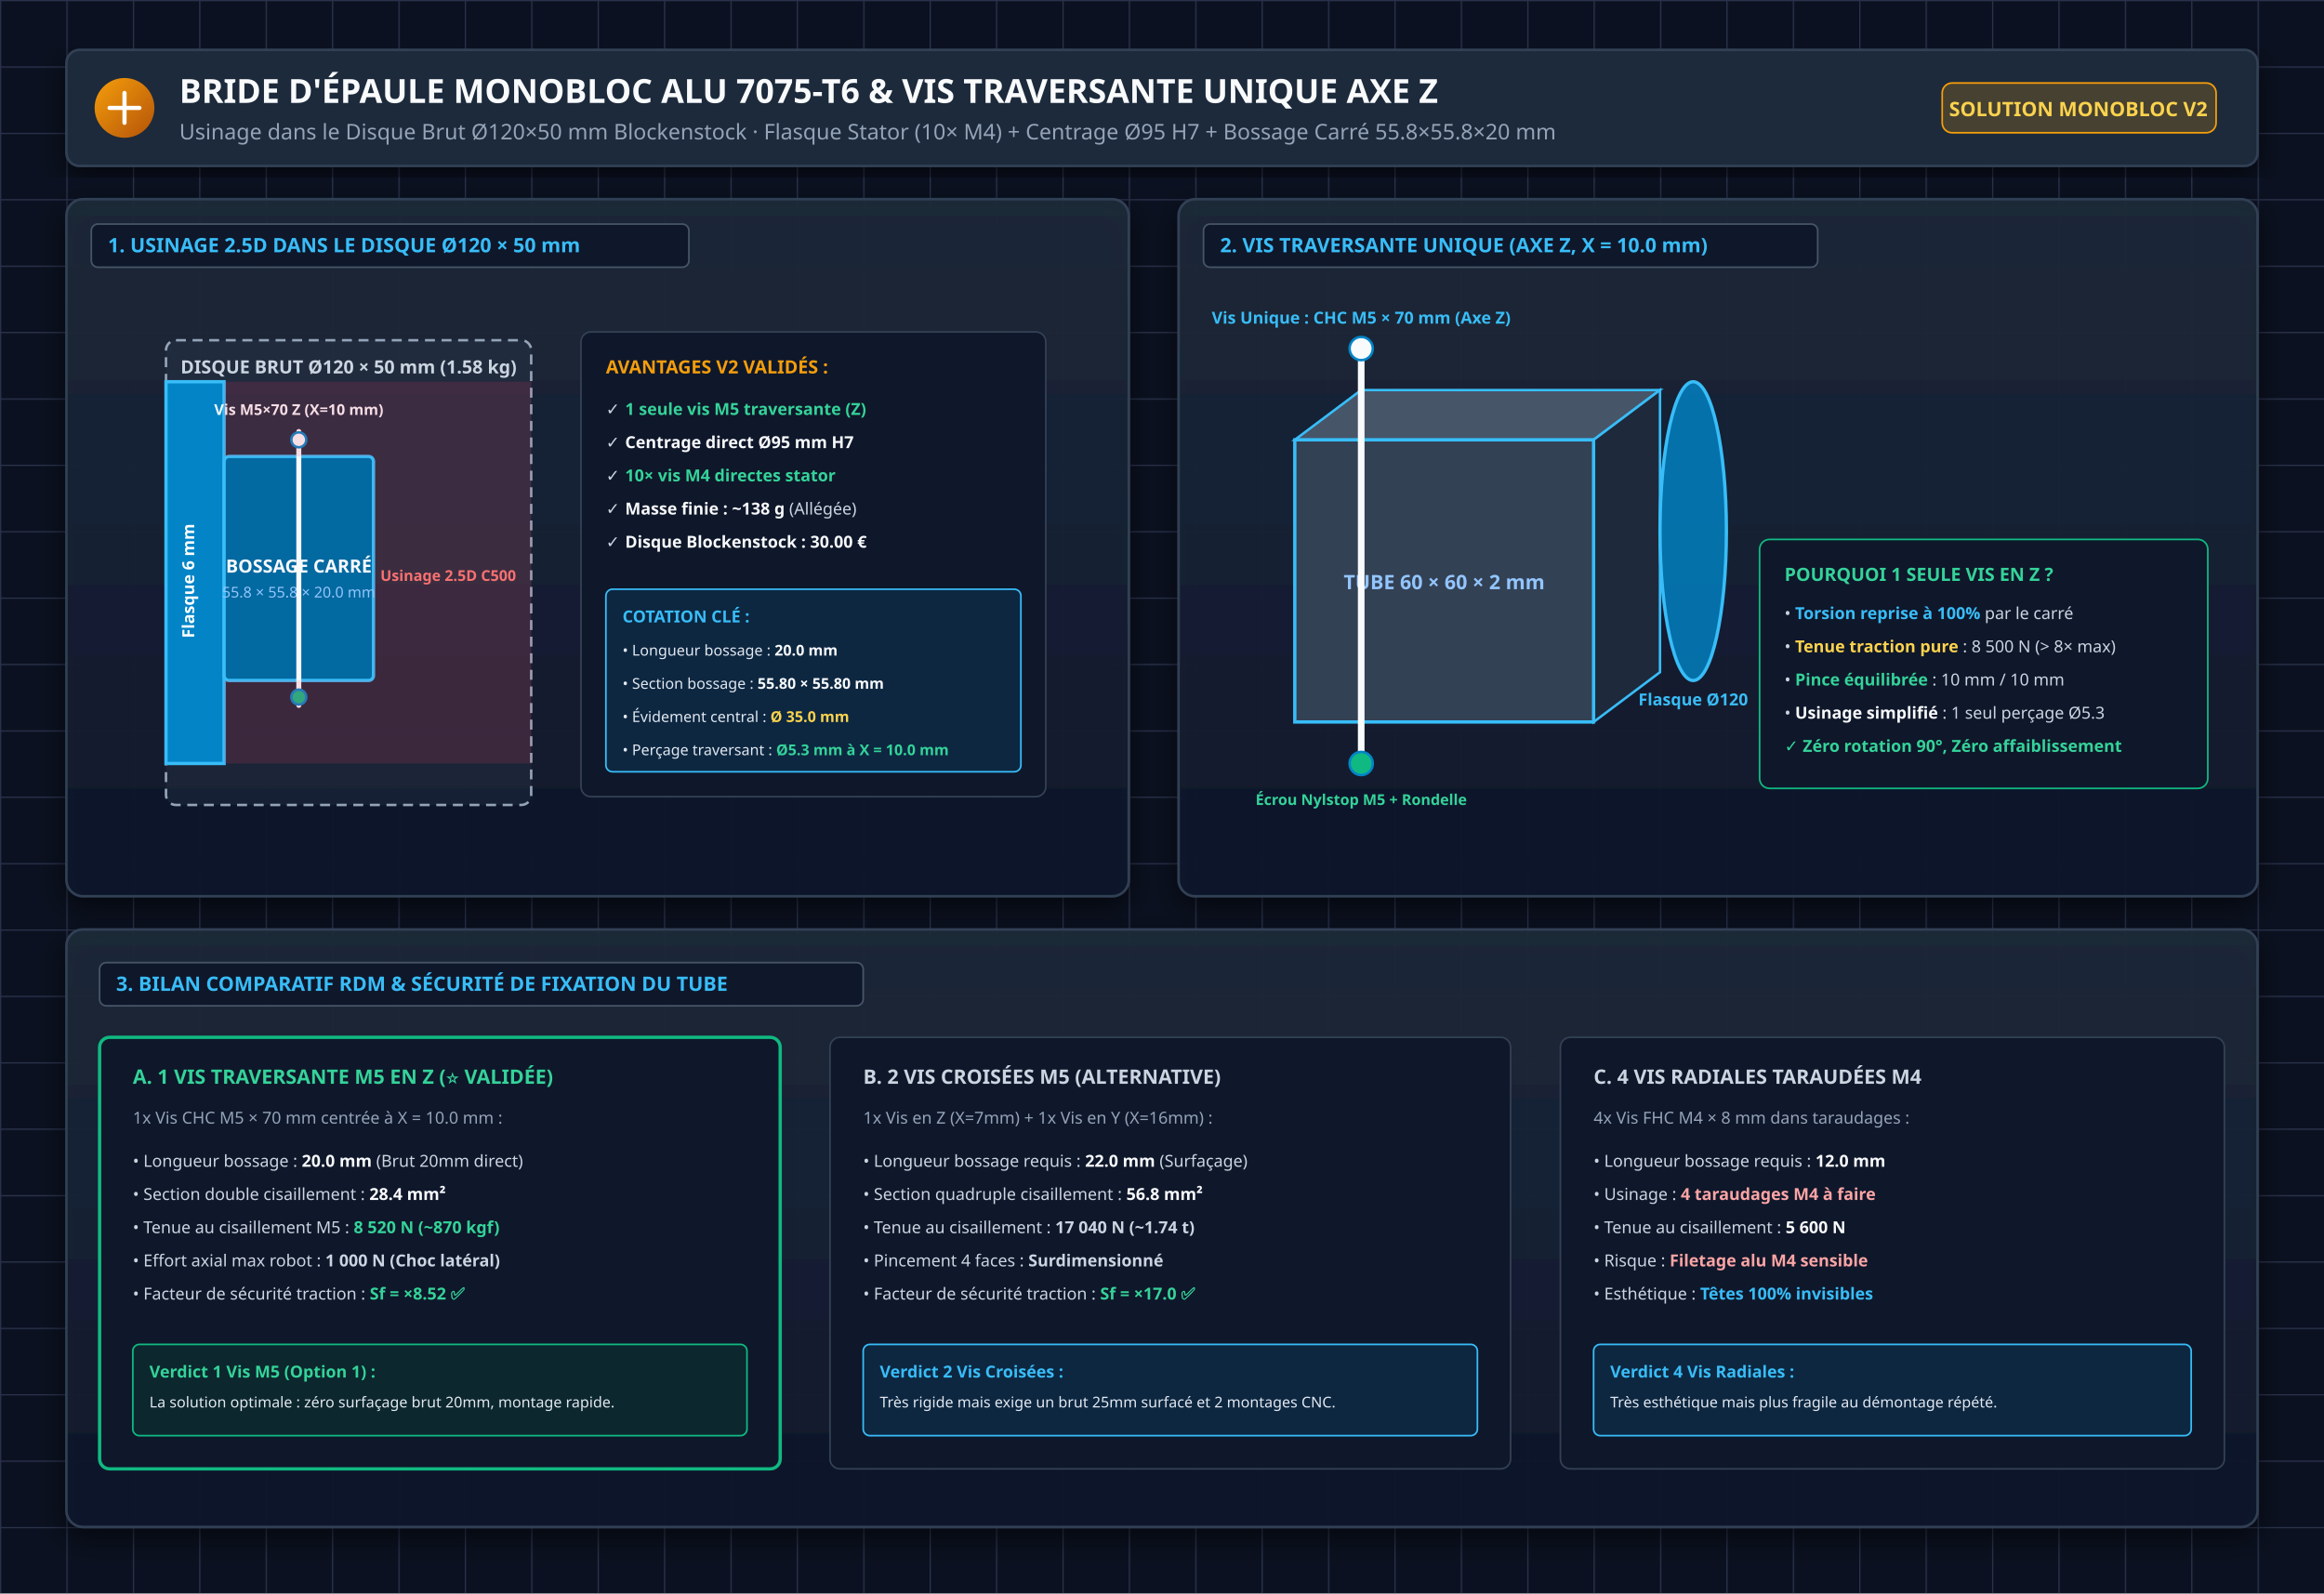
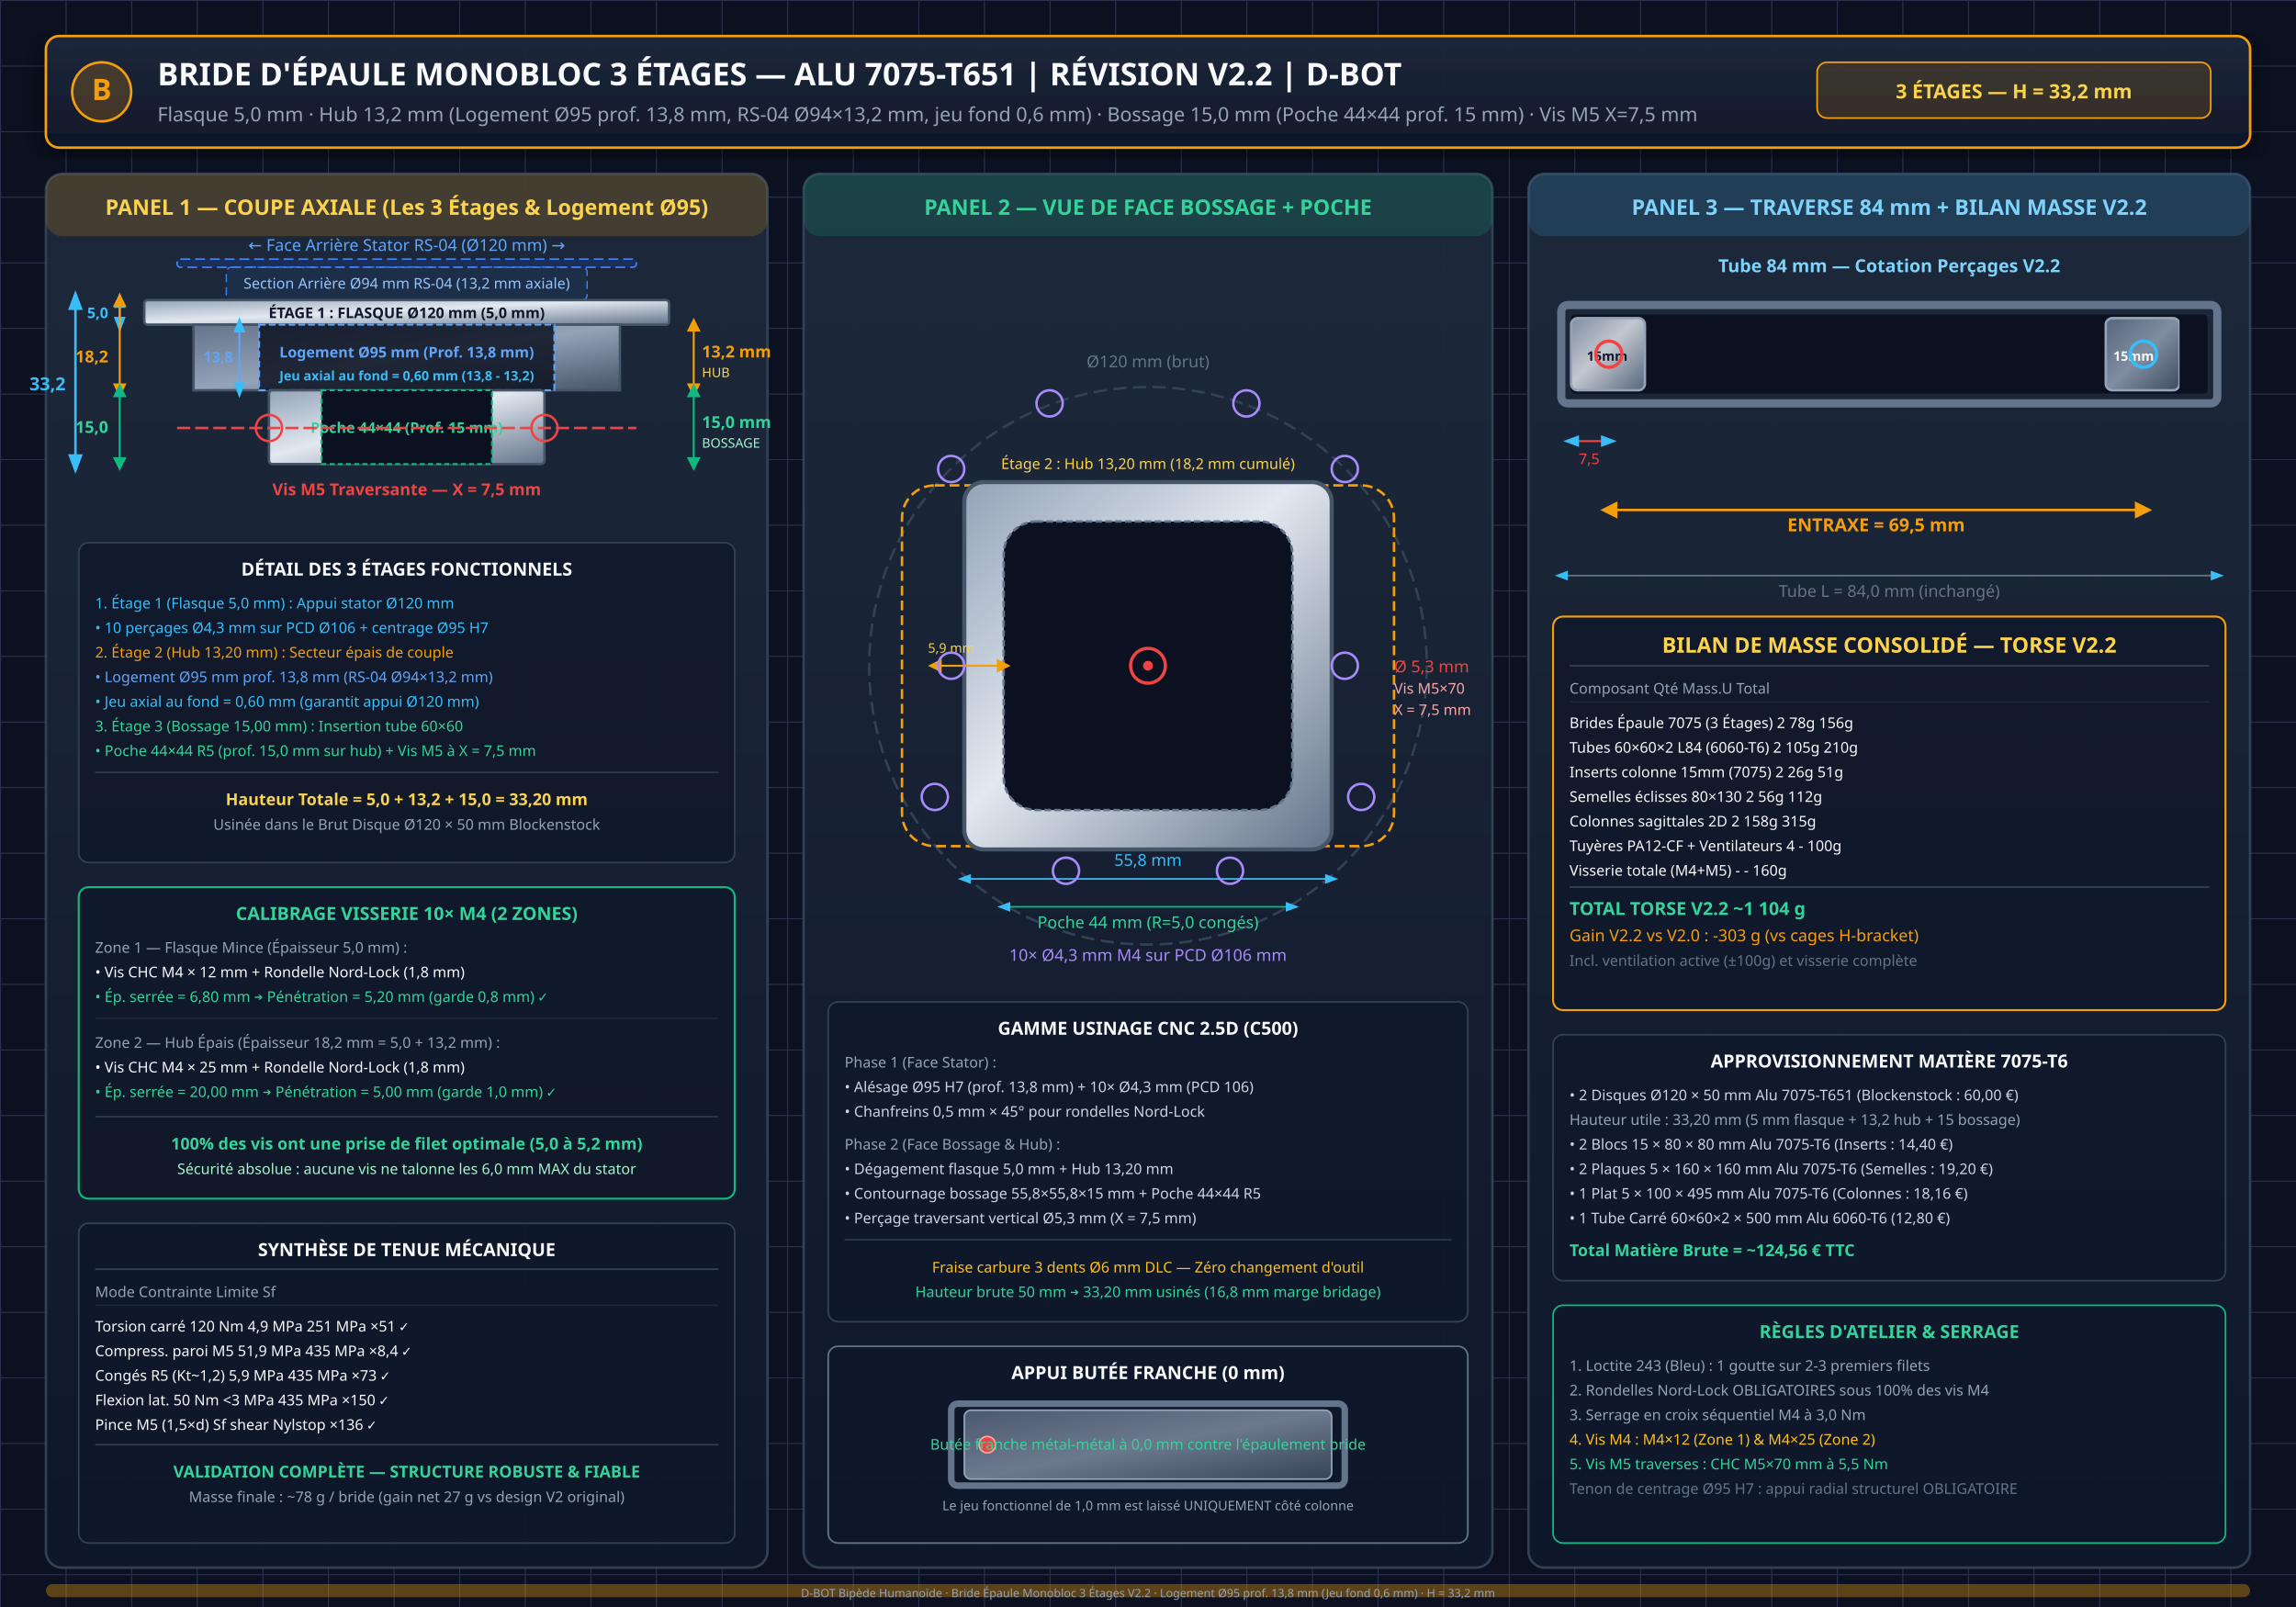
- <svg xmlns="http://www.w3.org/2000/svg" viewBox="0 0 1400 960" width="100%" height="100%">
+ <svg xmlns="http://www.w3.org/2000/svg" viewBox="0 0 1400 980" width="100%" height="100%">
  <defs>
-     <pattern id="grid-pattern-monobloc" width="40" height="40" patternUnits="userSpaceOnUse">
-       <path d="M 40 0 L 0 0 0 40" fill="none" stroke="#1e293b" stroke-width="1" />
-       <path d="M 200 0 L 0 0 0 200" fill="none" stroke="#2a324b" stroke-width="1.5" />
+     <pattern id="grid-bg-bride" width="40" height="40" patternUnits="userSpaceOnUse">
+       <path d="M 40 0 L 0 0 0 40" fill="none" stroke="#1e293b" stroke-width="0.8" />
+       <path d="M 200 0 L 0 0 0 200" fill="none" stroke="#2a324b" stroke-width="1.2" />
    </pattern>
-     <linearGradient id="grad-sky-m" x1="0%" y1="0%" x2="100%" y2="100%">
-       <stop offset="0%" stop-color="#38bdf8" />
-       <stop offset="100%" stop-color="#0284c7" />
-     </linearGradient>
-     <linearGradient id="grad-amber-m" x1="0%" y1="0%" x2="100%" y2="100%">
-       <stop offset="0%" stop-color="#f59e0b" />
-       <stop offset="100%" stop-color="#b45309" />
-     </linearGradient>
-     <linearGradient id="grad-emerald-m" x1="0%" y1="0%" x2="100%" y2="100%">
-       <stop offset="0%" stop-color="#10b981" />
-       <stop offset="100%" stop-color="#047857" />
-     </linearGradient>
-     <linearGradient id="grad-rose-m" x1="0%" y1="0%" x2="100%" y2="100%">
-       <stop offset="0%" stop-color="#f43f5e" />
-       <stop offset="100%" stop-color="#be123c" />
-     </linearGradient>
-     <linearGradient id="grad-card-m" x1="0%" y1="0%" x2="0%" y2="100%">
-       <stop offset="0%" stop-color="#1e293b" stop-opacity="0.95" />
-       <stop offset="100%" stop-color="#0f172a" stop-opacity="0.95" />
-     </linearGradient>
-     <linearGradient id="grad-alu7075" x1="0%" y1="0%" x2="100%" y2="0%">
+     <linearGradient id="alu7075-bride" x1="0%" y1="0%" x2="100%" y2="100%">
      <stop offset="0%" stop-color="#94a3b8" />
-       <stop offset="50%" stop-color="#cbd5e1" />
+       <stop offset="45%" stop-color="#e2e8f0" />
      <stop offset="100%" stop-color="#64748b" />
    </linearGradient>
-     <filter id="drop-shadow-monobloc" x="-10%" y="-10%" width="120%" height="120%">
-       <feDropShadow dx="0" dy="6" stdDeviation="8" flood-color="#000000" flood-opacity="0.6" />
+     <linearGradient id="alu7075-dark" x1="0%" y1="0%" x2="100%" y2="100%">
+       <stop offset="0%" stop-color="#64748b" />
+       <stop offset="50%" stop-color="#94a3b8" />
+       <stop offset="100%" stop-color="#475569" />
+     </linearGradient>
+     <linearGradient id="card-grad" x1="0%" y1="0%" x2="0%" y2="100%">
+       <stop offset="0%" stop-color="#1e293b" stop-opacity="0.97" />
+       <stop offset="100%" stop-color="#0f172a" stop-opacity="0.97" />
+     </linearGradient>
+     <filter id="shadow-bride">
+       <feDropShadow dx="0" dy="4" stdDeviation="8" flood-color="#000" flood-opacity="0.6" />
    </filter>
+     <marker id="arr-bride" markerWidth="8" markerHeight="8" refX="4" refY="3" orient="auto">
+       <path d="M0,0 L8,3 L0,6 Z" fill="#38bdf8" />
+     </marker>
+     <marker id="arr-bride-rev" markerWidth="8" markerHeight="8" refX="4" refY="3" orient="auto-start-reverse">
+       <path d="M0,0 L8,3 L0,6 Z" fill="#38bdf8" />
+     </marker>
+     <marker id="arr-r" markerWidth="7" markerHeight="7" refX="3.5" refY="3.5" orient="auto">
+       <path d="M0,0 L7,3.5 L0,7 Z" fill="#f59e0b" />
+     </marker>
+     <marker id="arr-r-rev" markerWidth="7" markerHeight="7" refX="3.5" refY="3.5" orient="auto-start-reverse">
+       <path d="M0,0 L7,3.5 L0,7 Z" fill="#f59e0b" />
+     </marker>
+     <marker id="arr-g" markerWidth="7" markerHeight="7" refX="3.5" refY="3.5" orient="auto">
+       <path d="M0,0 L7,3.5 L0,7 Z" fill="#10b981" />
+     </marker>
+     <marker id="arr-g-rev" markerWidth="7" markerHeight="7" refX="3.5" refY="3.5" orient="auto-start-reverse">
+       <path d="M0,0 L7,3.5 L0,7 Z" fill="#10b981" />
+     </marker>
  </defs>
-   <rect width="1400" height="960" fill="#0b1120" />
-   <rect width="1400" height="960" fill="url(#grid-pattern-monobloc)" />
-   <g transform="translate(40, 30)">
-     <rect width="1320" height="70" rx="8" fill="#1e293b" stroke="#334155" stroke-width="1.5" filter="url(#drop-shadow-monobloc)" />
-     <circle cx="35" cy="35" r="18" fill="url(#grad-amber-m)" />
-     <path d="M 26 35 L 44 35 M 35 26 L 35 44" stroke="#ffffff" stroke-width="2.5" stroke-linecap="round" />
-     <text x="68" y="32" font-family="'Segoe UI', sans-serif" font-size="20" font-weight="700" fill="#f8fafc">
-       BRIDE D'ÉPAULE MONOBLOC ALU 7075-T6 &amp; VIS TRAVERSANTE UNIQUE AXE Z
-     </text>
-     <text x="68" y="54" font-family="'Segoe UI', sans-serif" font-size="13" font-weight="500" fill="#94a3b8">
-       Usinage dans le Disque Brut Ø120×50 mm Blockenstock · Flasque Stator (10× M4) + Centrage Ø95 H7 + Bossage Carré 55.8×55.8×20 mm
-     </text>
-     <rect x="1130" y="20" width="165" height="30" rx="6" fill="#f59e0b" fill-opacity="0.2" stroke="#f59e0b" stroke-width="1" />
-     <text x="1212" y="40" text-anchor="middle" font-family="'Segoe UI', sans-serif" font-size="12" font-weight="700" fill="#fcd34d">
-       SOLUTION MONOBLOC V2
-     </text>
-   </g>
-   <g transform="translate(40, 120)">
-     <rect width="640" height="420" rx="10" fill="url(#grad-card-m)" stroke="#334155" stroke-width="1.5" filter="url(#drop-shadow-monobloc)" />
-     <rect x="15" y="15" width="360" height="26" rx="4" fill="#0f172a" stroke="#475569" stroke-width="1" />
-     <text x="25" y="32" font-family="'Segoe UI', sans-serif" font-size="12" font-weight="700" fill="#38bdf8">
-       1. USINAGE 2.5D DANS LE DISQUE Ø120 × 50 mm
-     </text>
-     <g transform="translate(30, 60)">
-       <rect x="30" y="25" width="220" height="280" rx="6" fill="#334155" fill-opacity="0.25" stroke="#94a3b8" stroke-width="1.5" stroke-dasharray="6,4" />
-       <text x="140" y="45" text-anchor="middle" font-family="'Segoe UI', sans-serif" font-size="11" font-weight="700" fill="#cbd5e1">DISQUE BRUT Ø120 × 50 mm (1.58 kg)</text>
-       <path d="M 30 50 L 65 50 L 65 280 L 30 280 Z" fill="#0284c7" stroke="#38bdf8" stroke-width="2" />
-       <text x="47" y="170" text-anchor="middle" font-family="'Segoe UI', sans-serif" font-size="10" font-weight="700" fill="#ffffff" transform="rotate(-90,47,170)">Flasque 6 mm</text>
-       <rect x="65" y="95" width="90" height="135" rx="3" fill="#0369a1" stroke="#38bdf8" stroke-width="2" />
-       <text x="110" y="165" text-anchor="middle" font-family="'Segoe UI', sans-serif" font-size="11" font-weight="700" fill="#f8fafc">BOSSAGE CARRÉ</text>
-       <text x="110" y="180" text-anchor="middle" font-family="'Segoe UI', sans-serif" font-size="9" fill="#93c5fd">55.8 × 55.8 × 20.0 mm</text>
-       <line x1="110" y1="80" x2="110" y2="245" stroke="#f8fafc" stroke-width="3" stroke-linecap="round" />
-       <circle cx="110" cy="85" r="4.5" fill="#f8fafc" stroke="#0284c7" stroke-width="1.5" />
-       <circle cx="110" cy="240" r="4.5" fill="#10b981" stroke="#0284c7" stroke-width="1.5" />
-       <text x="110" y="70" text-anchor="middle" font-family="'Segoe UI', sans-serif" font-size="9" font-weight="700" fill="#f8fafc">Vis M5×70 Z (X=10 mm)</text>
-       <rect x="65" y="50" width="185" height="45" fill="#f43f5e" fill-opacity="0.15" />
-       <rect x="65" y="230" width="185" height="50" fill="#f43f5e" fill-opacity="0.15" />
-       <rect x="155" y="95" width="95" height="135" fill="#f43f5e" fill-opacity="0.15" />
-       <text x="200" y="170" text-anchor="middle" font-family="'Segoe UI', sans-serif" font-size="9" font-weight="700" fill="#f87171">Usinage 2.5D C500</text>
-       <g transform="translate(280, 20)">
-         <rect width="280" height="280" rx="6" fill="#0f172a" stroke="#334155" stroke-width="1" />
-         <text x="15" y="25" font-family="'Segoe UI', sans-serif" font-size="11" font-weight="700" fill="#f59e0b">AVANTAGES V2 VALIDÉS :</text>
-         <text x="15" y="50" font-family="'Segoe UI', sans-serif" font-size="10" fill="#cbd5e1">✓ <tspan font-weight="700" fill="#34d399">1 seule vis M5 traversante (Z)</tspan>
-         </text>
-         <text x="15" y="70" font-family="'Segoe UI', sans-serif" font-size="10" fill="#cbd5e1">✓ <tspan font-weight="700" fill="#f8fafc">Centrage direct Ø95 mm H7</tspan>
-         </text>
-         <text x="15" y="90" font-family="'Segoe UI', sans-serif" font-size="10" fill="#cbd5e1">✓ <tspan font-weight="700" fill="#34d399">10× vis M4 directes stator</tspan>
-         </text>
-         <text x="15" y="110" font-family="'Segoe UI', sans-serif" font-size="10" fill="#cbd5e1">✓ <tspan font-weight="700" fill="#f8fafc">Masse finie : ~138 g</tspan> (Allégée)</text>
-         <text x="15" y="130" font-family="'Segoe UI', sans-serif" font-size="10" fill="#cbd5e1">✓ <tspan font-weight="700" fill="#f8fafc">Disque Blockenstock : 30.00 €</tspan>
-         </text>
-         <rect x="15" y="155" width="250" height="110" rx="4" fill="#0284c7" fill-opacity="0.15" stroke="#38bdf8" stroke-width="1" />
-         <text x="25" y="175" font-family="'Segoe UI', sans-serif" font-size="10" font-weight="700" fill="#38bdf8">COTATION CLÉ :</text>
-         <text x="25" y="195" font-family="'Segoe UI', sans-serif" font-size="9" fill="#e2e8f0">• Longueur bossage : <tspan font-weight="700" fill="#f8fafc">20.0 mm</tspan>
-         </text>
-         <text x="25" y="215" font-family="'Segoe UI', sans-serif" font-size="9" fill="#e2e8f0">• Section bossage : <tspan font-weight="700" fill="#f8fafc">55.80 × 55.80 mm</tspan>
-         </text>
-         <text x="25" y="235" font-family="'Segoe UI', sans-serif" font-size="9" fill="#e2e8f0">• Évidement central : <tspan font-weight="700" fill="#fcd34d">Ø 35.0 mm</tspan>
-         </text>
-         <text x="25" y="255" font-family="'Segoe UI', sans-serif" font-size="9" fill="#e2e8f0">• Perçage traversant : <tspan font-weight="700" fill="#34d399">Ø5.3 mm à X = 10.0 mm</tspan>
-         </text>
-       </g>
+   <rect width="1400" height="980" fill="#0b1120" />
+   <rect width="1400" height="980" fill="url(#grid-bg-bride)" />
+   <g transform="translate(28,22)">
+     <rect width="1344" height="68" rx="8" fill="url(#card-grad)" stroke="#f59e0b" stroke-width="1.5" filter="url(#shadow-bride)" />
+     <circle cx="34" cy="34" r="18" fill="#f59e0b" fill-opacity="0.2" stroke="#f59e0b" stroke-width="1.5" />
+     <text x="34" y="39" text-anchor="middle" font-family="'Segoe UI', monospace" font-size="18" font-weight="900" fill="#f59e0b">B</text>
+     <text x="68" y="30" font-family="'Segoe UI', sans-serif" font-size="19" font-weight="700" fill="#f8fafc">BRIDE D'ÉPAULE MONOBLOC 3 ÉTAGES — ALU 7075-T651 | RÉVISION V2.2 | D-BOT</text>
+     <text x="68" y="52" font-family="'Segoe UI', sans-serif" font-size="12" fill="#94a3b8">Flasque 5,0 mm · Hub 13,2 mm (Logement Ø95 prof. 13,8 mm, RS-04 Ø94×13,2 mm, jeu fond 0,6 mm) · Bossage 15,0 mm (Poche 44×44 prof. 15 mm) · Vis M5 X=7,5 mm</text>
+     <rect x="1080" y="16" width="240" height="34" rx="6" fill="#f59e0b" fill-opacity="0.15" stroke="#f59e0b" stroke-width="1" />
+     <text x="1200" y="38" text-anchor="middle" font-family="'Segoe UI', sans-serif" font-size="12" font-weight="700" fill="#fcd34d">3 ÉTAGES — H = 33,2 mm</text>
+   </g>
+   <g transform="translate(28,106)">
+     <rect width="440" height="850" rx="10" fill="url(#card-grad)" stroke="#334155" stroke-width="1.5" />
+     <rect x="0" y="0" width="440" height="38" rx="10" fill="#f59e0b" fill-opacity="0.18" stroke="none" />
+     <text x="220" y="25" text-anchor="middle" font-family="'Segoe UI', sans-serif" font-size="13" font-weight="700" fill="#fcd34d">PANEL 1 — COUPE AXIALE (Les 3 Étages &amp; Logement Ø95)</text>
+     <rect x="80" y="52" width="280" height="5" rx="2" fill="#1e40af" fill-opacity="0.25" stroke="#3b82f6" stroke-width="1" stroke-dasharray="6,3" />
+     <text x="220" y="47" text-anchor="middle" font-family="'Segoe UI', sans-serif" font-size="10" fill="#60a5fa">← Face Arrière Stator RS-04 (Ø120 mm) →</text>
+     <rect x="110" y="57" width="220" height="20" rx="3" fill="#1e3a5f" fill-opacity="0.4" stroke="#3b82f6" stroke-width="0.8" stroke-dasharray="5,3" />
+     <text x="220" y="70" text-anchor="middle" font-family="'Segoe UI', sans-serif" font-size="9" fill="#93c5fd">Section Arrière Ø94 mm RS-04 (13,2 mm axiale)</text>
+     <rect x="60" y="77" width="320" height="15" rx="2" fill="url(#alu7075-bride)" stroke="#475569" stroke-width="1.5" />
+     <text x="220" y="88" text-anchor="middle" font-family="'Segoe UI', monospace" font-size="9" font-weight="700" fill="#0f172a">ÉTAGE 1 : FLASQUE Ø120 mm (5,0 mm)</text>
+     <rect x="90" y="92" width="260" height="40" rx="0" fill="url(#alu7075-dark)" stroke="#475569" stroke-width="1.5" />
+     <rect x="130" y="92" width="180" height="40" fill="#0b1120" fill-opacity="0.85" stroke="#60a5fa" stroke-width="1.2" stroke-dasharray="4,2" />
+     <text x="220" y="112" text-anchor="middle" font-family="'Segoe UI', monospace" font-size="9" font-weight="700" fill="#60a5fa">Logement Ø95 mm (Prof. 13,8 mm)</text>
+     <text x="220" y="126" text-anchor="middle" font-family="'Segoe UI', monospace" font-size="8" font-weight="700" fill="#38bdf8">Jeu axial au fond = 0,60 mm (13,8 - 13,2)</text>
+     <rect x="136" y="132" width="168" height="45" rx="2" fill="url(#alu7075-bride)" stroke="#475569" stroke-width="1.5" />
+     <rect x="168" y="132" width="104" height="45" rx="0" fill="#0b1120" stroke="#10b981" stroke-width="1.2" stroke-dasharray="3,2" />
+     <text x="220" y="158" text-anchor="middle" font-family="'Segoe UI', monospace" font-size="9" font-weight="700" fill="#34d399">Poche 44×44 (Prof. 15 mm)</text>
+     <line x1="80" y1="155" x2="360" y2="155" stroke="#ef4444" stroke-width="1.5" stroke-dasharray="8,3" />
+     <circle cx="136" cy="155" r="8" fill="none" stroke="#ef4444" stroke-width="1.5" />
+     <circle cx="304" cy="155" r="8" fill="none" stroke="#ef4444" stroke-width="1.5" />
+     <text x="220" y="196" text-anchor="middle" font-family="'Segoe UI', monospace" font-size="10" font-weight="700" fill="#ef4444">Vis M5 Traversante — X = 7,5 mm</text>
+     <line x1="45" y1="77" x2="45" y2="92" stroke="#38bdf8" stroke-width="1.2" marker-start="url(#arr-bride-rev)" marker-end="url(#arr-bride)" />
+     <text x="38" y="88" text-anchor="end" font-family="'Segoe UI', monospace" font-size="9" font-weight="700" fill="#38bdf8">5,0</text>
+     <line x1="118" y1="92" x2="118" y2="132" stroke="#60a5fa" stroke-width="1.2" marker-start="url(#arr-bride-rev)" marker-end="url(#arr-bride)" />
+     <text x="114" y="115" text-anchor="end" font-family="'Segoe UI', monospace" font-size="9" font-weight="700" fill="#60a5fa">13,8</text>
+     <line x1="45" y1="77" x2="45" y2="132" stroke="#f59e0b" stroke-width="1.2" marker-start="url(#arr-r-rev)" marker-end="url(#arr-r)" />
+     <text x="38" y="115" text-anchor="end" font-family="'Segoe UI', monospace" font-size="10" font-weight="700" fill="#f59e0b">18,2</text>
+     <line x1="45" y1="132" x2="45" y2="177" stroke="#10b981" stroke-width="1.2" marker-start="url(#arr-g-rev)" marker-end="url(#arr-g)" />
+     <text x="38" y="158" text-anchor="end" font-family="'Segoe UI', monospace" font-size="10" font-weight="700" fill="#34d399">15,0</text>
+     <line x1="18" y1="77" x2="18" y2="177" stroke="#38bdf8" stroke-width="1.5" marker-start="url(#arr-bride-rev)" marker-end="url(#arr-bride)" />
+     <text x="12" y="132" text-anchor="end" font-family="'Segoe UI', monospace" font-size="11" font-weight="900" fill="#38bdf8">33,2</text>
+     <line x1="395" y1="92" x2="395" y2="132" stroke="#f59e0b" stroke-width="1.2" marker-start="url(#arr-r-rev)" marker-end="url(#arr-r)" />
+     <text x="400" y="112" font-family="'Segoe UI', monospace" font-size="10" font-weight="700" fill="#f59e0b">13,2 mm</text>
+     <text x="400" y="124" font-family="'Segoe UI', monospace" font-size="8" fill="#fcd34d">HUB</text>
+     <line x1="395" y1="132" x2="395" y2="177" stroke="#10b981" stroke-width="1.2" marker-start="url(#arr-g-rev)" marker-end="url(#arr-g)" />
+     <text x="400" y="155" font-family="'Segoe UI', monospace" font-size="10" font-weight="700" fill="#34d399">15,0 mm</text>
+     <text x="400" y="167" font-family="'Segoe UI', monospace" font-size="8" fill="#a7f3d0">BOSSAGE</text>
+     <rect x="20" y="225" width="400" height="195" rx="6" fill="#0f172a" fill-opacity="0.8" stroke="#334155" stroke-width="1" />
+     <text x="220" y="245" text-anchor="middle" font-family="'Segoe UI', sans-serif" font-size="11" font-weight="700" fill="#f8fafc">DÉTAIL DES 3 ÉTAGES FONCTIONNELS</text>
+     <text x="30" y="265" font-family="'Segoe UI', monospace" font-size="9" fill="#38bdf8">1. Étage 1 (Flasque 5,0 mm) : Appui stator Ø120 mm</text>
+     <text x="30" y="280" font-family="'Segoe UI', monospace" font-size="9" fill="#38bdf8">   • 10 perçages Ø4,3 mm sur PCD Ø106 + centrage Ø95 H7</text>
+     <text x="30" y="295" font-family="'Segoe UI', monospace" font-size="9" fill="#f59e0b">2. Étage 2 (Hub 13,20 mm)  : Secteur épais de couple</text>
+     <text x="30" y="310" font-family="'Segoe UI', monospace" font-size="9" fill="#60a5fa">   • Logement Ø95 mm prof. 13,8 mm (RS-04 Ø94×13,2 mm)</text>
+     <text x="30" y="325" font-family="'Segoe UI', monospace" font-size="9" fill="#38bdf8">   • Jeu axial au fond = 0,60 mm (garantit appui Ø120 mm)</text>
+     <text x="30" y="340" font-family="'Segoe UI', monospace" font-size="9" fill="#34d399">3. Étage 3 (Bossage 15,00 mm) : Insertion tube 60×60</text>
+     <text x="30" y="355" font-family="'Segoe UI', monospace" font-size="9" fill="#34d399">   • Poche 44×44 R5 (prof. 15,0 mm sur hub) + Vis M5 à X = 7,5 mm</text>
+     <line x1="30" y1="365" x2="410" y2="365" stroke="#334155" stroke-width="0.8" />
+     <text x="220" y="385" text-anchor="middle" font-family="'Segoe UI', monospace" font-size="10" font-weight="700" fill="#fcd34d">Hauteur Totale = 5,0 + 13,2 + 15,0 = 33,20 mm</text>
+     <text x="220" y="400" text-anchor="middle" font-family="'Segoe UI', monospace" font-size="9" fill="#94a3b8">Usinée dans le Brut Disque Ø120 × 50 mm Blockenstock</text>
+     <rect x="20" y="435" width="400" height="190" rx="6" fill="#0f172a" fill-opacity="0.8" stroke="#10b981" stroke-width="1.2" />
+     <text x="220" y="455" text-anchor="middle" font-family="'Segoe UI', sans-serif" font-size="11" font-weight="700" fill="#34d399">CALIBRAGE VISSERIE 10× M4 (2 ZONES)</text>
+     <text x="30" y="475" font-family="'Segoe UI', monospace" font-size="9" fill="#94a3b8">Zone 1 — Flasque Mince (Épaisseur 5,0 mm) :</text>
+     <text x="30" y="490" font-family="'Segoe UI', monospace" font-size="9" fill="#f8fafc">  • Vis CHC M4 × 12 mm + Rondelle Nord-Lock (1,8 mm)</text>
+     <text x="30" y="505" font-family="'Segoe UI', monospace" font-size="9" fill="#34d399">  • Ép. serrée = 6,80 mm ➔ Pénétration = 5,20 mm (garde 0,8 mm) ✓</text>
+     <line x1="30" y1="515" x2="410" y2="515" stroke="#1e293b" stroke-width="0.8" />
+     <text x="30" y="533" font-family="'Segoe UI', monospace" font-size="9" fill="#94a3b8">Zone 2 — Hub Épais (Épaisseur 18,2 mm = 5,0 + 13,2 mm) :</text>
+     <text x="30" y="548" font-family="'Segoe UI', monospace" font-size="9" fill="#f8fafc">  • Vis CHC M4 × 25 mm + Rondelle Nord-Lock (1,8 mm)</text>
+     <text x="30" y="563" font-family="'Segoe UI', monospace" font-size="9" fill="#34d399">  • Ép. serrée = 20,00 mm ➔ Pénétration = 5,00 mm (garde 1,0 mm) ✓</text>
+     <line x1="30" y1="575" x2="410" y2="575" stroke="#334155" stroke-width="0.8" />
+     <text x="220" y="595" text-anchor="middle" font-family="'Segoe UI', sans-serif" font-size="10" font-weight="700" fill="#34d399">100% des vis ont une prise de filet optimale (5,0 à 5,2 mm)</text>
+     <text x="220" y="610" text-anchor="middle" font-family="'Segoe UI', monospace" font-size="9" fill="#a7f3d0">Sécurité absolue : aucune vis ne talonne les 6,0 mm MAX du stator</text>
+     <rect x="20" y="640" width="400" height="195" rx="6" fill="#0f172a" fill-opacity="0.7" stroke="#334155" stroke-width="1" />
+     <text x="220" y="660" text-anchor="middle" font-family="'Segoe UI', sans-serif" font-size="11" font-weight="700" fill="#f8fafc">SYNTHÈSE DE TENUE MÉCANIQUE</text>
+     <line x1="30" y1="668" x2="410" y2="668" stroke="#334155" stroke-width="1" />
+     <text x="30" y="685" font-family="'Segoe UI', monospace" font-size="9" fill="#94a3b8">Mode               Contrainte    Limite      Sf</text>
+     <line x1="30" y1="690" x2="410" y2="690" stroke="#1e293b" stroke-width="0.8" />
+     <text x="30" y="706" font-family="'Segoe UI', monospace" font-size="9" fill="#f8fafc">Torsion carré 120 Nm  4,9 MPa   251 MPa   ×51 ✓</text>
+     <text x="30" y="721" font-family="'Segoe UI', monospace" font-size="9" fill="#f8fafc">Compress. paroi M5    51,9 MPa  435 MPa   ×8,4 ✓</text>
+     <text x="30" y="736" font-family="'Segoe UI', monospace" font-size="9" fill="#f8fafc">Congés R5 (Kt~1,2)   5,9 MPa   435 MPa   ×73 ✓</text>
+     <text x="30" y="751" font-family="'Segoe UI', monospace" font-size="9" fill="#f8fafc">Flexion lat. 50 Nm   &lt;3 MPa    435 MPa   ×150 ✓</text>
+     <text x="30" y="766" font-family="'Segoe UI', monospace" font-size="9" fill="#f8fafc">Pince M5 (1,5×d)     Sf shear  Nylstop   ×136 ✓</text>
+     <line x1="30" y1="775" x2="410" y2="775" stroke="#334155" stroke-width="0.8" />
+     <text x="220" y="795" text-anchor="middle" font-family="'Segoe UI', sans-serif" font-size="10" font-weight="700" fill="#34d399">VALIDATION COMPLÈTE — STRUCTURE ROBUSTE &amp; FIABLE</text>
+     <text x="220" y="810" text-anchor="middle" font-family="'Segoe UI', monospace" font-size="9" fill="#94a3b8">Masse finale : ~78 g / bride (gain net 27 g vs design V2 original)</text>
+   </g>
+   <g transform="translate(490,106)">
+     <rect width="420" height="850" rx="10" fill="url(#card-grad)" stroke="#334155" stroke-width="1.5" />
+     <rect x="0" y="0" width="420" height="38" rx="10" fill="#10b981" fill-opacity="0.18" stroke="none" />
+     <text x="210" y="25" text-anchor="middle" font-family="'Segoe UI', sans-serif" font-size="13" font-weight="700" fill="#34d399">PANEL 2 — VUE DE FACE BOSSAGE + POCHE</text>
+     <circle cx="210" cy="300" r="170" fill="none" stroke="#334155" stroke-width="1.5" stroke-dasharray="8,4" />
+     <text x="210" y="118" text-anchor="middle" font-family="'Segoe UI', monospace" font-size="10" fill="#64748b">Ø120 mm (brut)</text>
+     <rect x="60" y="190" width="300" height="220" rx="20" fill="none" stroke="#f59e0b" stroke-width="1.5" stroke-dasharray="6,3" />
+     <text x="210" y="180" text-anchor="middle" font-family="'Segoe UI', monospace" font-size="9" fill="#fcd34d">Étage 2 : Hub 13,20 mm (18,2 mm cumulé)</text>
+     <rect x="98" y="188" width="224" height="224" rx="12" fill="url(#alu7075-bride)" stroke="#475569" stroke-width="2.5" />
+     <text x="210" y="422" text-anchor="middle" font-family="'Segoe UI', monospace" font-size="10" fill="#38bdf8">55,8 mm</text>
+     <line x1="98" y1="430" x2="322" y2="430" stroke="#38bdf8" stroke-width="1" marker-start="url(#arr-bride-rev)" marker-end="url(#arr-bride)" />
+     <rect x="122" y="212" width="176" height="176" rx="20" fill="#0b1120" stroke="#64748b" stroke-width="1.5" stroke-dasharray="4,2" />
+     <line x1="122" y1="447" x2="298" y2="447" stroke="#10b981" stroke-width="1" marker-start="url(#arr-bride-rev)" marker-end="url(#arr-bride)" />
+     <text x="210" y="460" text-anchor="middle" font-family="'Segoe UI', monospace" font-size="10" fill="#34d399">Poche 44 mm (R=5,0 congés)</text>
+     <line x1="80" y1="300" x2="122" y2="300" stroke="#f59e0b" stroke-width="1.2" marker-start="url(#arr-r-rev)" marker-end="url(#arr-r)" />
+     <text x="90" y="292" text-anchor="middle" font-family="'Segoe UI', monospace" font-size="8" fill="#fcd34d">5,9 mm</text>
+     <circle cx="210" cy="300" r="10.6" fill="none" stroke="#ef4444" stroke-width="2" />
+     <circle cx="210" cy="300" r="3" fill="#ef4444" />
+     <text x="360" y="304" font-family="'Segoe UI', monospace" font-size="10" fill="#ef4444">Ø 5,3 mm</text>
+     <text x="360" y="317" font-family="'Segoe UI', monospace" font-size="9" fill="#fca5a5">Vis M5×70</text>
+     <text x="360" y="330" font-family="'Segoe UI', monospace" font-size="9" fill="#fca5a5">X = 7,5 mm</text>
+     <g fill="none" stroke="#a78bfa" stroke-width="1.5">
+       <circle cx="330" cy="300" r="8" />
+       <circle cx="270" cy="140" r="8" />
+       <circle cx="90" cy="180" r="8" />
+       <circle cx="80" cy="380" r="8" />
+       <circle cx="160" cy="425" r="8" />
+       <circle cx="260" cy="425" r="8" />
+       <circle cx="340" cy="380" r="8" />
+       <circle cx="330" cy="180" r="8" />
+       <circle cx="150" cy="140" r="8" />
+       <circle cx="90" cy="300" r="8" />
    </g>
-   </g>
-   <g transform="translate(710, 120)">
-     <rect width="650" height="420" rx="10" fill="url(#grad-card-m)" stroke="#334155" stroke-width="1.5" filter="url(#drop-shadow-monobloc)" />
-     <rect x="15" y="15" width="370" height="26" rx="4" fill="#0f172a" stroke="#475569" stroke-width="1" />
-     <text x="25" y="32" font-family="'Segoe UI', sans-serif" font-size="12" font-weight="700" fill="#38bdf8">
-       2. VIS TRAVERSANTE UNIQUE (AXE Z, X = 10.0 mm)
-     </text>
-     <g transform="translate(30, 55)">
-       <polygon points="40,90 80,60 260,60 220,90" fill="#475569" stroke="#38bdf8" stroke-width="1.5" />
-       <polygon points="220,90 260,60 260,230 220,260" fill="#1e293b" stroke="#38bdf8" stroke-width="1.5" />
-       <polygon points="40,90 220,90 220,260 40,260" fill="#334155" stroke="#38bdf8" stroke-width="2" />
-       <text x="130" y="180" text-anchor="middle" font-family="'Segoe UI', sans-serif" font-size="12" font-weight="700" fill="#93c5fd">TUBE 60 × 60 × 2 mm</text>
-       <line x1="80" y1="30" x2="80" y2="290" stroke="#f8fafc" stroke-width="4" stroke-linecap="round" />
-       <circle cx="80" cy="35" r="7" fill="#f8fafc" stroke="#0284c7" stroke-width="1.5" />
-       <circle cx="80" cy="285" r="7" fill="#10b981" stroke="#0284c7" stroke-width="1.5" />
-       <text x="80" y="20" text-anchor="middle" font-family="'Segoe UI', sans-serif" font-size="10" font-weight="700" fill="#38bdf8">Vis Unique : CHC M5 × 70 mm (Axe Z)</text>
-       <text x="80" y="310" text-anchor="middle" font-family="'Segoe UI', sans-serif" font-size="9" font-weight="700" fill="#34d399">Écrou Nylstop M5 + Rondelle</text>
-       <ellipse cx="280" cy="145" rx="20" ry="90" fill="#0284c7" fill-opacity="0.8" stroke="#38bdf8" stroke-width="2" />
-       <text x="280" y="250" text-anchor="middle" font-family="'Segoe UI', sans-serif" font-size="10" font-weight="700" fill="#38bdf8">Flasque Ø120</text>
-       <g transform="translate(320, 150)">
-         <rect width="270" height="150" rx="6" fill="#0f172a" stroke="#10b981" stroke-width="1" />
-         <text x="15" y="25" font-family="'Segoe UI', sans-serif" font-size="11" font-weight="700" fill="#34d399">POURQUOI 1 SEULE VIS EN Z ?</text>
-         <text x="15" y="48" font-family="'Segoe UI', sans-serif" font-size="10" fill="#cbd5e1">• <tspan font-weight="700" fill="#38bdf8">Torsion reprise à 100%</tspan> par le carré</text>
-         <text x="15" y="68" font-family="'Segoe UI', sans-serif" font-size="10" fill="#cbd5e1">• <tspan font-weight="700" fill="#fcd34d">Tenue traction pure</tspan> : 8 500 N (&gt; 8× max)</text>
-         <text x="15" y="88" font-family="'Segoe UI', sans-serif" font-size="10" fill="#cbd5e1">• <tspan font-weight="700" fill="#34d399">Pince équilibrée</tspan> : 10 mm / 10 mm</text>
-         <text x="15" y="108" font-family="'Segoe UI', sans-serif" font-size="10" fill="#cbd5e1">• <tspan font-weight="700" fill="#f8fafc">Usinage simplifié</tspan> : 1 seul perçage Ø5.3</text>
-         <text x="15" y="128" font-family="'Segoe UI', sans-serif" font-size="10" font-weight="700" fill="#34d399">✓ Zéro rotation 90°, Zéro affaiblissement</text>
-       </g>
-     </g>
-   </g>
-   <g transform="translate(40, 560)">
-     <rect width="1320" height="360" rx="10" fill="url(#grad-card-m)" stroke="#334155" stroke-width="1.5" filter="url(#drop-shadow-monobloc)" />
-     <rect x="20" y="20" width="460" height="26" rx="4" fill="#0f172a" stroke="#475569" stroke-width="1" />
-     <text x="30" y="37" font-family="'Segoe UI', sans-serif" font-size="12" font-weight="700" fill="#38bdf8">
-       3. BILAN COMPARATIF RDM &amp; SÉCURITÉ DE FIXATION DU TUBE
-     </text>
-     <g transform="translate(20, 65)">
-       <g transform="translate(0, 0)">
-         <rect width="410" height="260" rx="6" fill="#0f172a" stroke="#10b981" stroke-width="2" />
-         <text x="20" y="28" font-family="'Segoe UI', sans-serif" font-size="12" font-weight="700" fill="#34d399">A. 1 VIS TRAVERSANTE M5 EN Z (⭐ VALIDÉE)</text>
-         <text x="20" y="52" font-family="'Segoe UI', sans-serif" font-size="10" fill="#94a3b8">1x Vis CHC M5 × 70 mm centrée à X = 10.0 mm :</text>
-         <text x="20" y="78" font-family="'Segoe UI', sans-serif" font-size="10" fill="#cbd5e1">• Longueur bossage : <tspan font-weight="700" fill="#f8fafc">20.0 mm</tspan> (Brut 20mm direct)</text>
-         <text x="20" y="98" font-family="'Segoe UI', sans-serif" font-size="10" fill="#cbd5e1">• Section double cisaillement : <tspan font-weight="700" fill="#f8fafc">28.4 mm²</tspan>
-         </text>
-         <text x="20" y="118" font-family="'Segoe UI', sans-serif" font-size="10" fill="#cbd5e1">• Tenue au cisaillement M5 : <tspan font-weight="700" fill="#34d399">8 520 N (~870 kgf)</tspan>
-         </text>
-         <text x="20" y="138" font-family="'Segoe UI', sans-serif" font-size="10" fill="#cbd5e1">• Effort axial max robot : <tspan font-weight="700" fill="#cbd5e1">1 000 N (Choc latéral)</tspan>
-         </text>
-         <text x="20" y="158" font-family="'Segoe UI', sans-serif" font-size="10" fill="#cbd5e1">• Facteur de sécurité traction : <tspan font-weight="700" fill="#34d399">Sf = ×8.52 ✅</tspan>
-         </text>
-         <rect x="20" y="185" width="370" height="55" rx="4" fill="#064e3b" fill-opacity="0.3" stroke="#10b981" stroke-width="1" />
-         <text x="30" y="205" font-family="'Segoe UI', sans-serif" font-size="10" font-weight="700" fill="#34d399">Verdict 1 Vis M5 (Option 1) :</text>
-         <text x="30" y="223" font-family="'Segoe UI', sans-serif" font-size="9" fill="#e2e8f0">La solution optimale : zéro surfaçage brut 20mm, montage rapide.</text>
-       </g>
-       <g transform="translate(440, 0)">
-         <rect width="410" height="260" rx="6" fill="#0f172a" stroke="#334155" stroke-width="1" />
-         <text x="20" y="28" font-family="'Segoe UI', sans-serif" font-size="12" font-weight="700" fill="#cbd5e1">B. 2 VIS CROISÉES M5 (ALTERNATIVE)</text>
-         <text x="20" y="52" font-family="'Segoe UI', sans-serif" font-size="10" fill="#94a3b8">1x Vis en Z (X=7mm) + 1x Vis en Y (X=16mm) :</text>
-         <text x="20" y="78" font-family="'Segoe UI', sans-serif" font-size="10" fill="#cbd5e1">• Longueur bossage requis : <tspan font-weight="700" fill="#f8fafc">22.0 mm</tspan> (Surfaçage)</text>
-         <text x="20" y="98" font-family="'Segoe UI', sans-serif" font-size="10" fill="#cbd5e1">• Section quadruple cisaillement : <tspan font-weight="700" fill="#f8fafc">56.8 mm²</tspan>
-         </text>
-         <text x="20" y="118" font-family="'Segoe UI', sans-serif" font-size="10" fill="#cbd5e1">• Tenue au cisaillement : <tspan font-weight="700" fill="#cbd5e1">17 040 N (~1.74 t)</tspan>
-         </text>
-         <text x="20" y="138" font-family="'Segoe UI', sans-serif" font-size="10" fill="#cbd5e1">• Pincement 4 faces : <tspan font-weight="700" fill="#cbd5e1">Surdimensionné</tspan>
-         </text>
-         <text x="20" y="158" font-family="'Segoe UI', sans-serif" font-size="10" fill="#cbd5e1">• Facteur de sécurité traction : <tspan font-weight="700" fill="#34d399">Sf = ×17.0 ✅</tspan>
-         </text>
-         <rect x="20" y="185" width="370" height="55" rx="4" fill="#0284c7" fill-opacity="0.15" stroke="#38bdf8" stroke-width="1" />
-         <text x="30" y="205" font-family="'Segoe UI', sans-serif" font-size="10" font-weight="700" fill="#38bdf8">Verdict 2 Vis Croisées :</text>
-         <text x="30" y="223" font-family="'Segoe UI', sans-serif" font-size="9" fill="#e2e8f0">Très rigide mais exige un brut 25mm surfacé et 2 montages CNC.</text>
-       </g>
-       <g transform="translate(880, 0)">
-         <rect width="400" height="260" rx="6" fill="#0f172a" stroke="#334155" stroke-width="1" />
-         <text x="20" y="28" font-family="'Segoe UI', sans-serif" font-size="12" font-weight="700" fill="#cbd5e1">C. 4 VIS RADIALES TARAUDÉES M4</text>
-         <text x="20" y="52" font-family="'Segoe UI', sans-serif" font-size="10" fill="#94a3b8">4x Vis FHC M4 × 8 mm dans taraudages :</text>
-         <text x="20" y="78" font-family="'Segoe UI', sans-serif" font-size="10" fill="#cbd5e1">• Longueur bossage requis : <tspan font-weight="700" fill="#f8fafc">12.0 mm</tspan>
-         </text>
-         <text x="20" y="98" font-family="'Segoe UI', sans-serif" font-size="10" fill="#cbd5e1">• Usinage : <tspan font-weight="700" fill="#fca5a5">4 taraudages M4 à faire</tspan>
-         </text>
-         <text x="20" y="118" font-family="'Segoe UI', sans-serif" font-size="10" fill="#cbd5e1">• Tenue au cisaillement : <tspan font-weight="700" fill="#f8fafc">5 600 N</tspan>
-         </text>
-         <text x="20" y="138" font-family="'Segoe UI', sans-serif" font-size="10" fill="#cbd5e1">• Risque : <tspan font-weight="700" fill="#fca5a5">Filetage alu M4 sensible</tspan>
-         </text>
-         <text x="20" y="158" font-family="'Segoe UI', sans-serif" font-size="10" fill="#cbd5e1">• Esthétique : <tspan font-weight="700" fill="#38bdf8">Têtes 100% invisibles</tspan>
-         </text>
-         <rect x="20" y="185" width="360" height="55" rx="4" fill="#0284c7" fill-opacity="0.15" stroke="#38bdf8" stroke-width="1" />
-         <text x="30" y="205" font-family="'Segoe UI', sans-serif" font-size="10" font-weight="700" fill="#38bdf8">Verdict 4 Vis Radiales :</text>
-         <text x="30" y="223" font-family="'Segoe UI', sans-serif" font-size="9" fill="#e2e8f0">Très esthétique mais plus fragile au démontage répété.</text>
-       </g>
-     </g>
-   </g>
+     <text x="210" y="480" text-anchor="middle" font-family="'Segoe UI', monospace" font-size="10" fill="#a78bfa">10× Ø4,3 mm M4 sur PCD Ø106 mm</text>
+     <rect x="15" y="505" width="390" height="195" rx="6" fill="#0f172a" fill-opacity="0.7" stroke="#334155" stroke-width="1" />
+     <text x="210" y="525" text-anchor="middle" font-family="'Segoe UI', sans-serif" font-size="11" font-weight="700" fill="#f8fafc">GAMME USINAGE CNC 2.5D (C500)</text>
+     <text x="25" y="545" font-family="'Segoe UI', monospace" font-size="9" fill="#94a3b8">Phase 1 (Face Stator) :</text>
+     <text x="25" y="560" font-family="'Segoe UI', monospace" font-size="9" fill="#cbd5e1">• Alésage Ø95 H7 (prof. 13,8 mm) + 10× Ø4,3 mm (PCD 106)</text>
+     <text x="25" y="575" font-family="'Segoe UI', monospace" font-size="9" fill="#cbd5e1">• Chanfreins 0,5 mm × 45° pour rondelles Nord-Lock</text>
+     <text x="25" y="595" font-family="'Segoe UI', monospace" font-size="9" fill="#94a3b8">Phase 2 (Face Bossage &amp; Hub) :</text>
+     <text x="25" y="610" font-family="'Segoe UI', monospace" font-size="9" fill="#cbd5e1">• Dégagement flasque 5,0 mm + Hub 13,20 mm</text>
+     <text x="25" y="625" font-family="'Segoe UI', monospace" font-size="9" fill="#cbd5e1">• Contournage bossage 55,8×55,8×15 mm + Poche 44×44 R5</text>
+     <text x="25" y="640" font-family="'Segoe UI', monospace" font-size="9" fill="#cbd5e1">• Perçage traversant vertical Ø5,3 mm (X = 7,5 mm)</text>
+     <line x1="25" y1="650" x2="395" y2="650" stroke="#334155" stroke-width="0.8" />
+     <text x="210" y="670" text-anchor="middle" font-family="'Segoe UI', monospace" font-size="9" fill="#fbbf24">Fraise carbure 3 dents Ø6 mm DLC — Zéro changement d'outil</text>
+     <text x="210" y="685" text-anchor="middle" font-family="'Segoe UI', monospace" font-size="9" fill="#34d399">Hauteur brute 50 mm ➔ 33,20 mm usinés (16,8 mm marge bridage)</text>
+     <rect x="15" y="715" width="390" height="120" rx="6" fill="#0f172a" fill-opacity="0.7" stroke="#64748b" stroke-width="1" />
+     <text x="210" y="735" text-anchor="middle" font-family="'Segoe UI', sans-serif" font-size="11" font-weight="700" fill="#f8fafc">APPUI BUTÉE FRANCHE (0 mm)</text>
+     <rect x="90" y="750" width="240" height="50" rx="4" fill="none" stroke="#64748b" stroke-width="4" />
+     <rect x="98" y="754" width="224" height="42" rx="4" fill="url(#alu7075-dark)" fill-opacity="0.7" stroke="#94a3b8" stroke-width="1" />
+     <circle cx="112" cy="775" r="5" fill="#ef4444" stroke="#fca5a5" stroke-width="1" />
+     <text x="210" y="778" text-anchor="middle" font-family="'Segoe UI', monospace" font-size="9" fill="#34d399">Butée franche métal-métal à 0,0 mm contre l'épaulement bride</text>
+     <text x="210" y="815" text-anchor="middle" font-family="'Segoe UI', monospace" font-size="8" fill="#94a3b8">Le jeu fonctionnel de 1,0 mm est laissé UNIQUEMENT côté colonne</text>
+   </g>
+   <g transform="translate(932,106)">
+     <rect width="440" height="850" rx="10" fill="url(#card-grad)" stroke="#334155" stroke-width="1.5" />
+     <rect x="0" y="0" width="440" height="38" rx="10" fill="#38bdf8" fill-opacity="0.15" stroke="none" />
+     <text x="220" y="25" text-anchor="middle" font-family="'Segoe UI', sans-serif" font-size="13" font-weight="700" fill="#7dd3fc">PANEL 3 — TRAVERSE 84 mm + BILAN MASSE V2.2</text>
+     <text x="220" y="60" text-anchor="middle" font-family="'Segoe UI', monospace" font-size="11" font-weight="700" fill="#7dd3fc">Tube 84 mm — Cotation Perçages V2.2</text>
+     <rect x="20" y="80" width="400" height="60" rx="4" fill="none" stroke="#64748b" stroke-width="5" />
+     <rect x="26" y="86" width="388" height="48" rx="2" fill="#0b1120" />
+     <rect x="26" y="88" width="45" height="44" rx="4" fill="url(#alu7075-bride)" fill-opacity="0.85" stroke="#94a3b8" stroke-width="1.5" />
+     <text x="48" y="114" text-anchor="middle" font-family="'Segoe UI', monospace" font-size="8" fill="#0f172a" font-weight="700">15mm</text>
+     <rect x="352" y="88" width="45" height="44" rx="4" fill="url(#alu7075-dark)" fill-opacity="0.85" stroke="#94a3b8" stroke-width="1.5" />
+     <rect x="397" y="88" width="17" height="44" rx="2" fill="#0b1120" stroke="none" />
+     <text x="369" y="114" text-anchor="middle" font-family="'Segoe UI', monospace" font-size="8" fill="#f8fafc" font-weight="700">15mm</text>
+     <circle cx="49" cy="110" r="8" fill="none" stroke="#ef4444" stroke-width="2" />
+     <circle cx="375" cy="110" r="8" fill="none" stroke="#38bdf8" stroke-width="2" />
+     <line x1="26" y1="163" x2="49" y2="163" stroke="#ef4444" stroke-width="1.2" marker-start="url(#arr-bride-rev)" marker-end="url(#arr-bride)" />
+     <text x="37" y="177" text-anchor="middle" font-family="'Segoe UI', monospace" font-size="9" fill="#ef4444">7,5</text>
+     <line x1="49" y1="205" x2="375" y2="205" stroke="#f59e0b" stroke-width="1.5" marker-start="url(#arr-r-rev)" marker-end="url(#arr-r)" />
+     <text x="212" y="218" text-anchor="middle" font-family="'Segoe UI', monospace" font-size="11" font-weight="700" fill="#f59e0b">ENTRAXE = 69,5 mm</text>
+     <line x1="20" y1="245" x2="420" y2="245" stroke="#64748b" stroke-width="1" marker-start="url(#arr-bride-rev)" marker-end="url(#arr-bride)" />
+     <text x="220" y="258" text-anchor="middle" font-family="'Segoe UI', monospace" font-size="10" fill="#64748b">Tube L = 84,0 mm (inchangé)</text>
+     <rect x="15" y="270" width="410" height="240" rx="6" fill="#0f172a" fill-opacity="0.8" stroke="#f59e0b" stroke-width="1.2" />
+     <text x="220" y="292" text-anchor="middle" font-family="'Segoe UI', sans-serif" font-size="13" font-weight="700" fill="#fcd34d">BILAN DE MASSE CONSOLIDÉ — TORSE V2.2</text>
+     <line x1="25" y1="300" x2="415" y2="300" stroke="#334155" stroke-width="1" />
+     <text x="25" y="317" font-family="'Segoe UI', monospace" font-size="9" fill="#94a3b8">Composant                    Qté   Mass.U  Total</text>
+     <line x1="25" y1="322" x2="415" y2="322" stroke="#1e293b" stroke-width="0.8" />
+     <text x="25" y="338" font-family="'Segoe UI', monospace" font-size="9" fill="#f8fafc">Brides Épaule 7075 (3 Étages)  2     78g    156g</text>
+     <text x="25" y="353" font-family="'Segoe UI', monospace" font-size="9" fill="#f8fafc">Tubes 60×60×2 L84 (6060-T6)   2    105g    210g</text>
+     <text x="25" y="368" font-family="'Segoe UI', monospace" font-size="9" fill="#f8fafc">Inserts colonne 15mm (7075)    2     26g     51g</text>
+     <text x="25" y="383" font-family="'Segoe UI', monospace" font-size="9" fill="#f8fafc">Semelles éclisses 80×130       2     56g    112g</text>
+     <text x="25" y="398" font-family="'Segoe UI', monospace" font-size="9" fill="#f8fafc">Colonnes sagittales 2D         2    158g    315g</text>
+     <text x="25" y="413" font-family="'Segoe UI', monospace" font-size="9" fill="#f8fafc">Tuyères PA12-CF + Ventilateurs 4      -     100g</text>
+     <text x="25" y="428" font-family="'Segoe UI', monospace" font-size="9" fill="#f8fafc">Visserie totale (M4+M5)        -      -     160g</text>
+     <line x1="25" y1="435" x2="415" y2="435" stroke="#334155" stroke-width="1" />
+     <text x="25" y="452" font-family="'Segoe UI', monospace" font-size="11" font-weight="700" fill="#34d399">TOTAL TORSE V2.2               ~1 104 g</text>
+     <text x="25" y="468" font-family="'Segoe UI', monospace" font-size="10" fill="#f59e0b">Gain V2.2 vs V2.0 : -303 g (vs cages H-bracket)</text>
+     <text x="25" y="483" font-family="'Segoe UI', monospace" font-size="9" fill="#64748b">Incl. ventilation active (±100g) et visserie complète</text>
+     <rect x="15" y="525" width="410" height="150" rx="6" fill="#0f172a" fill-opacity="0.7" stroke="#334155" stroke-width="1" />
+     <text x="220" y="545" text-anchor="middle" font-family="'Segoe UI', sans-serif" font-size="11" font-weight="700" fill="#f8fafc">APPROVISIONNEMENT MATIÈRE 7075-T6</text>
+     <text x="25" y="565" font-family="'Segoe UI', monospace" font-size="9" fill="#cbd5e1">• 2 Disques Ø120 × 50 mm Alu 7075-T651 (Blockenstock : 60,00 €)</text>
+     <text x="25" y="580" font-family="'Segoe UI', monospace" font-size="9" fill="#94a3b8">  Hauteur utile : 33,20 mm (5 mm flasque + 13,2 hub + 15 bossage)</text>
+     <text x="25" y="595" font-family="'Segoe UI', monospace" font-size="9" fill="#cbd5e1">• 2 Blocs 15 × 80 × 80 mm Alu 7075-T6 (Inserts : 14,40 €)</text>
+     <text x="25" y="610" font-family="'Segoe UI', monospace" font-size="9" fill="#cbd5e1">• 2 Plaques 5 × 160 × 160 mm Alu 7075-T6 (Semelles : 19,20 €)</text>
+     <text x="25" y="625" font-family="'Segoe UI', monospace" font-size="9" fill="#cbd5e1">• 1 Plat 5 × 100 × 495 mm Alu 7075-T6 (Colonnes : 18,16 €)</text>
+     <text x="25" y="640" font-family="'Segoe UI', monospace" font-size="9" fill="#cbd5e1">• 1 Tube Carré 60×60×2 × 500 mm Alu 6060-T6 (12,80 €)</text>
+     <text x="25" y="660" font-family="'Segoe UI', monospace" font-size="10" font-weight="700" fill="#34d399">Total Matière Brute = ~124,56 € TTC</text>
+     <rect x="15" y="690" width="410" height="145" rx="6" fill="#0f172a" fill-opacity="0.7" stroke="#10b981" stroke-width="1" />
+     <text x="220" y="710" text-anchor="middle" font-family="'Segoe UI', sans-serif" font-size="11" font-weight="700" fill="#34d399">RÈGLES D'ATELIER &amp; SERRAGE</text>
+     <text x="25" y="730" font-family="'Segoe UI', monospace" font-size="9" fill="#94a3b8">1. Loctite 243 (Bleu) : 1 goutte sur 2-3 premiers filets</text>
+     <text x="25" y="745" font-family="'Segoe UI', monospace" font-size="9" fill="#94a3b8">2. Rondelles Nord-Lock OBLIGATOIRES sous 100% des vis M4</text>
+     <text x="25" y="760" font-family="'Segoe UI', monospace" font-size="9" fill="#94a3b8">3. Serrage en croix séquentiel M4 à 3,0 Nm</text>
+     <text x="25" y="775" font-family="'Segoe UI', monospace" font-size="9" fill="#fbbf24">4. Vis M4 : M4×12 (Zone 1) &amp; M4×25 (Zone 2)</text>
+     <text x="25" y="790" font-family="'Segoe UI', monospace" font-size="9" fill="#34d399">5. Vis M5 traverses : CHC M5×70 mm à 5,5 Nm</text>
+     <text x="25" y="805" font-family="'Segoe UI', monospace" font-size="9" fill="#64748b">Tenon de centrage Ø95 H7 : appui radial structurel OBLIGATOIRE</text>
+   </g>
+   <rect x="28" y="966" width="1344" height="8" rx="4" fill="#f59e0b" fill-opacity="0.35" />
+   <text x="700" y="974" text-anchor="middle" font-family="'Segoe UI', monospace" font-size="7" fill="#94a3b8">D-BOT Bipède Humanoïde · Bride Épaule Monobloc 3 Étages V2.2 · Logement Ø95 prof. 13,8 mm (Jeu fond 0,6 mm) · H = 33,2 mm</text>
</svg>
